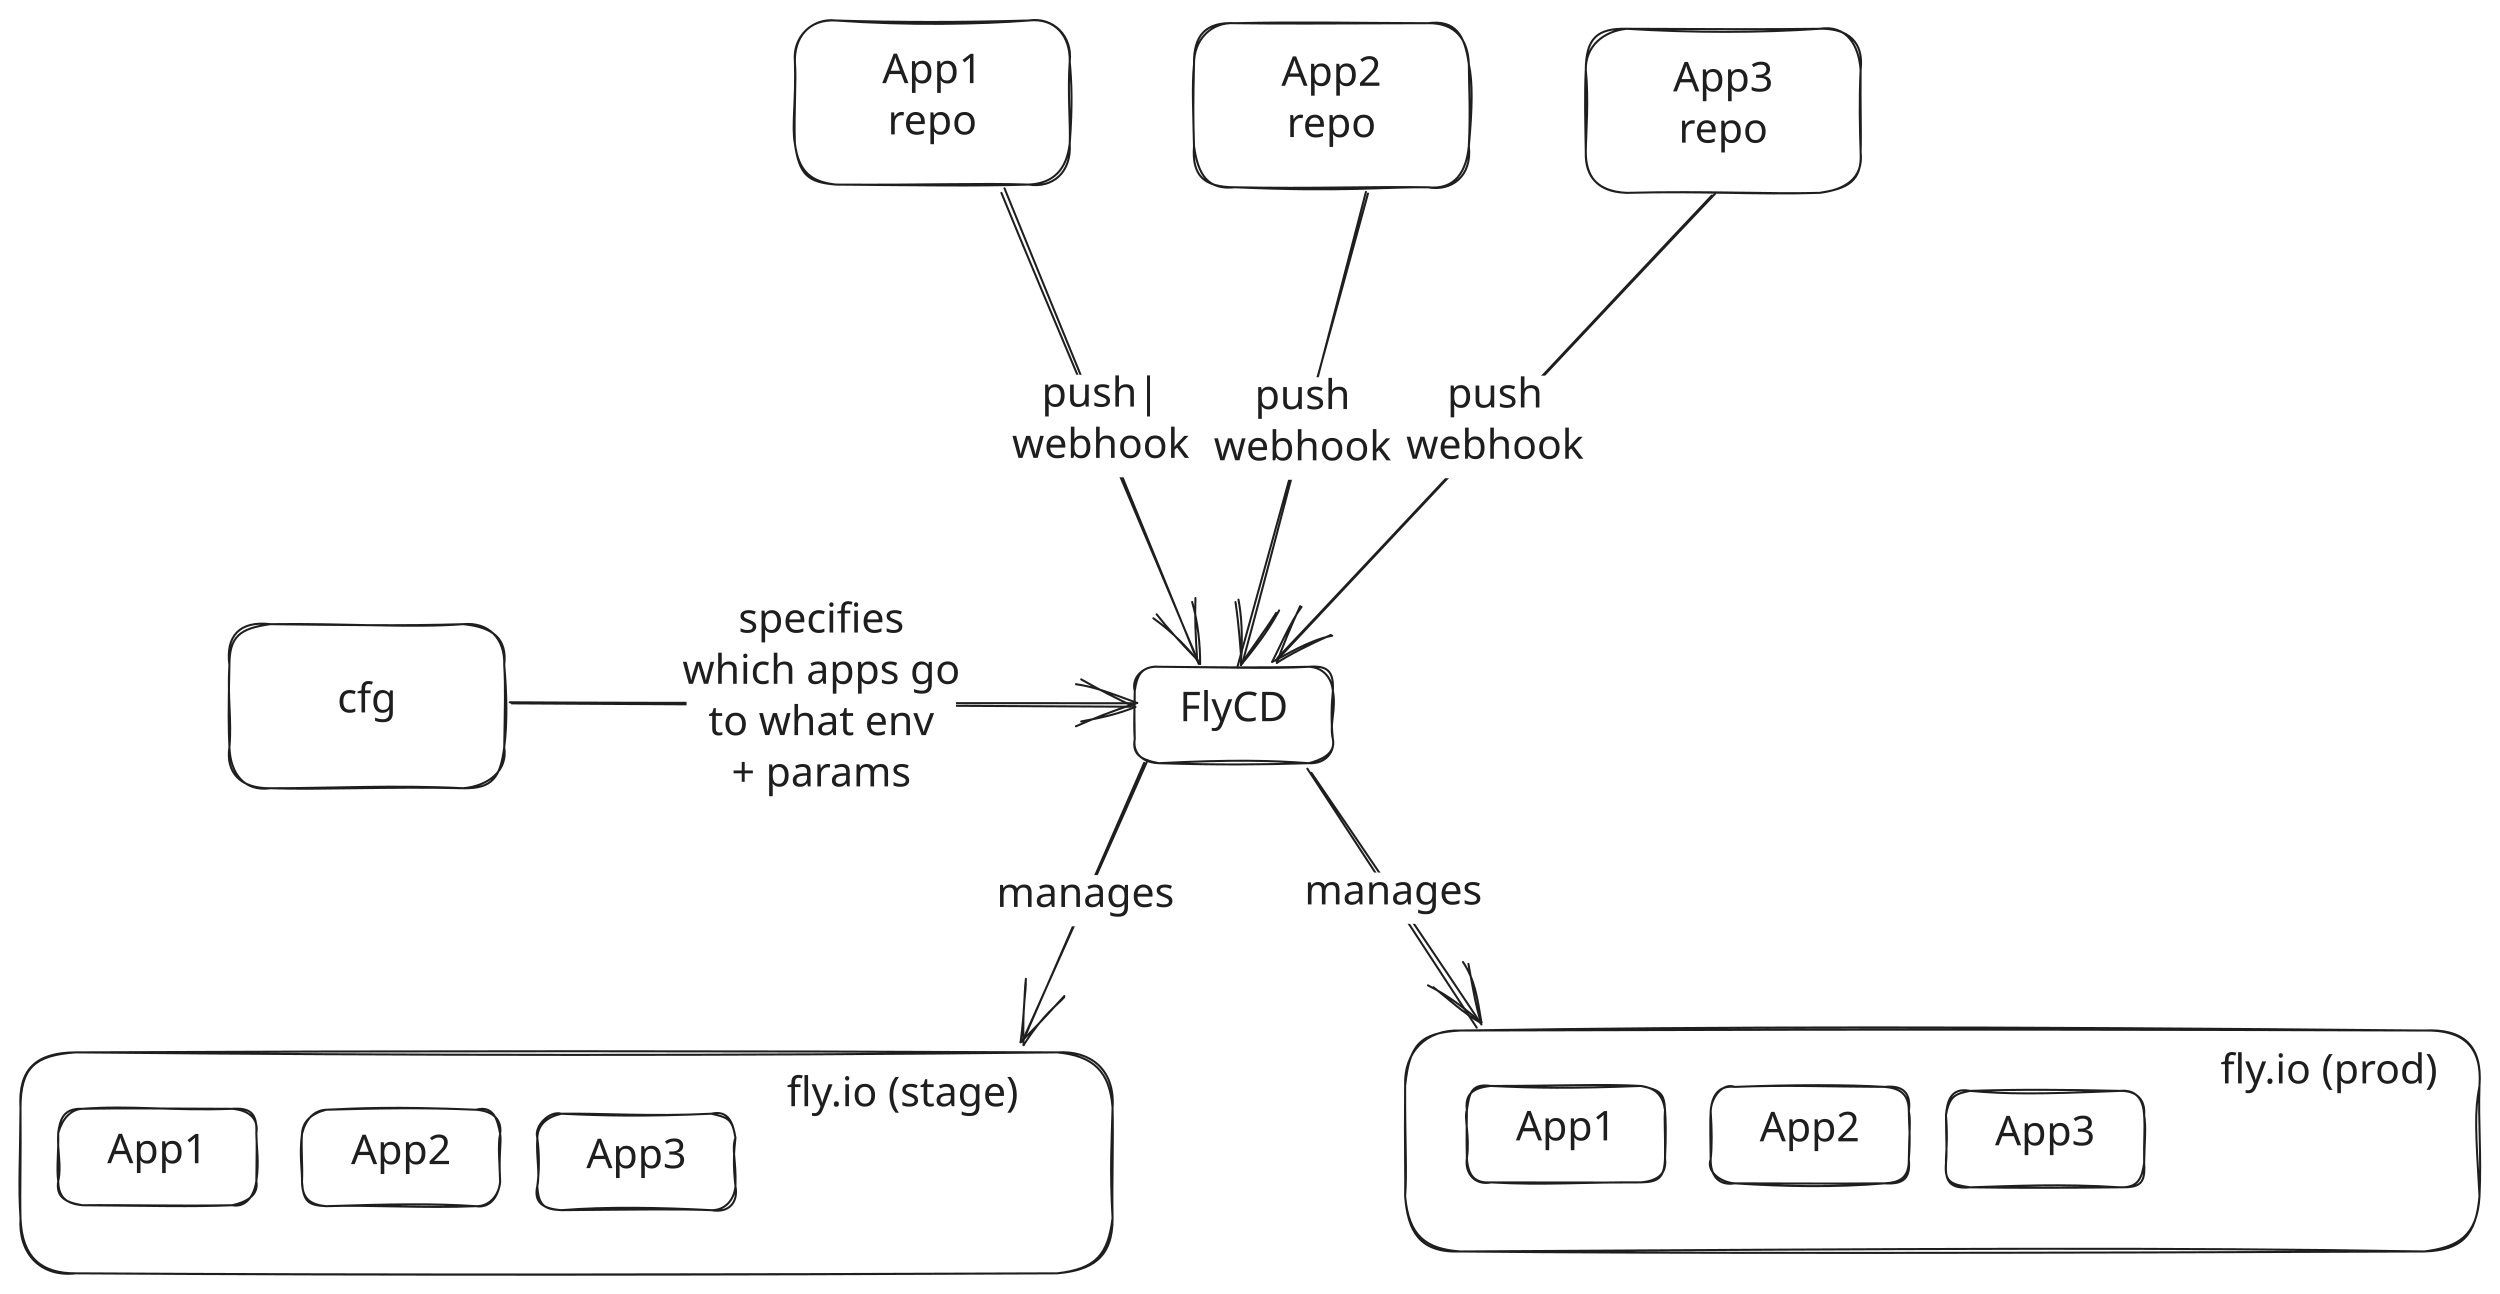
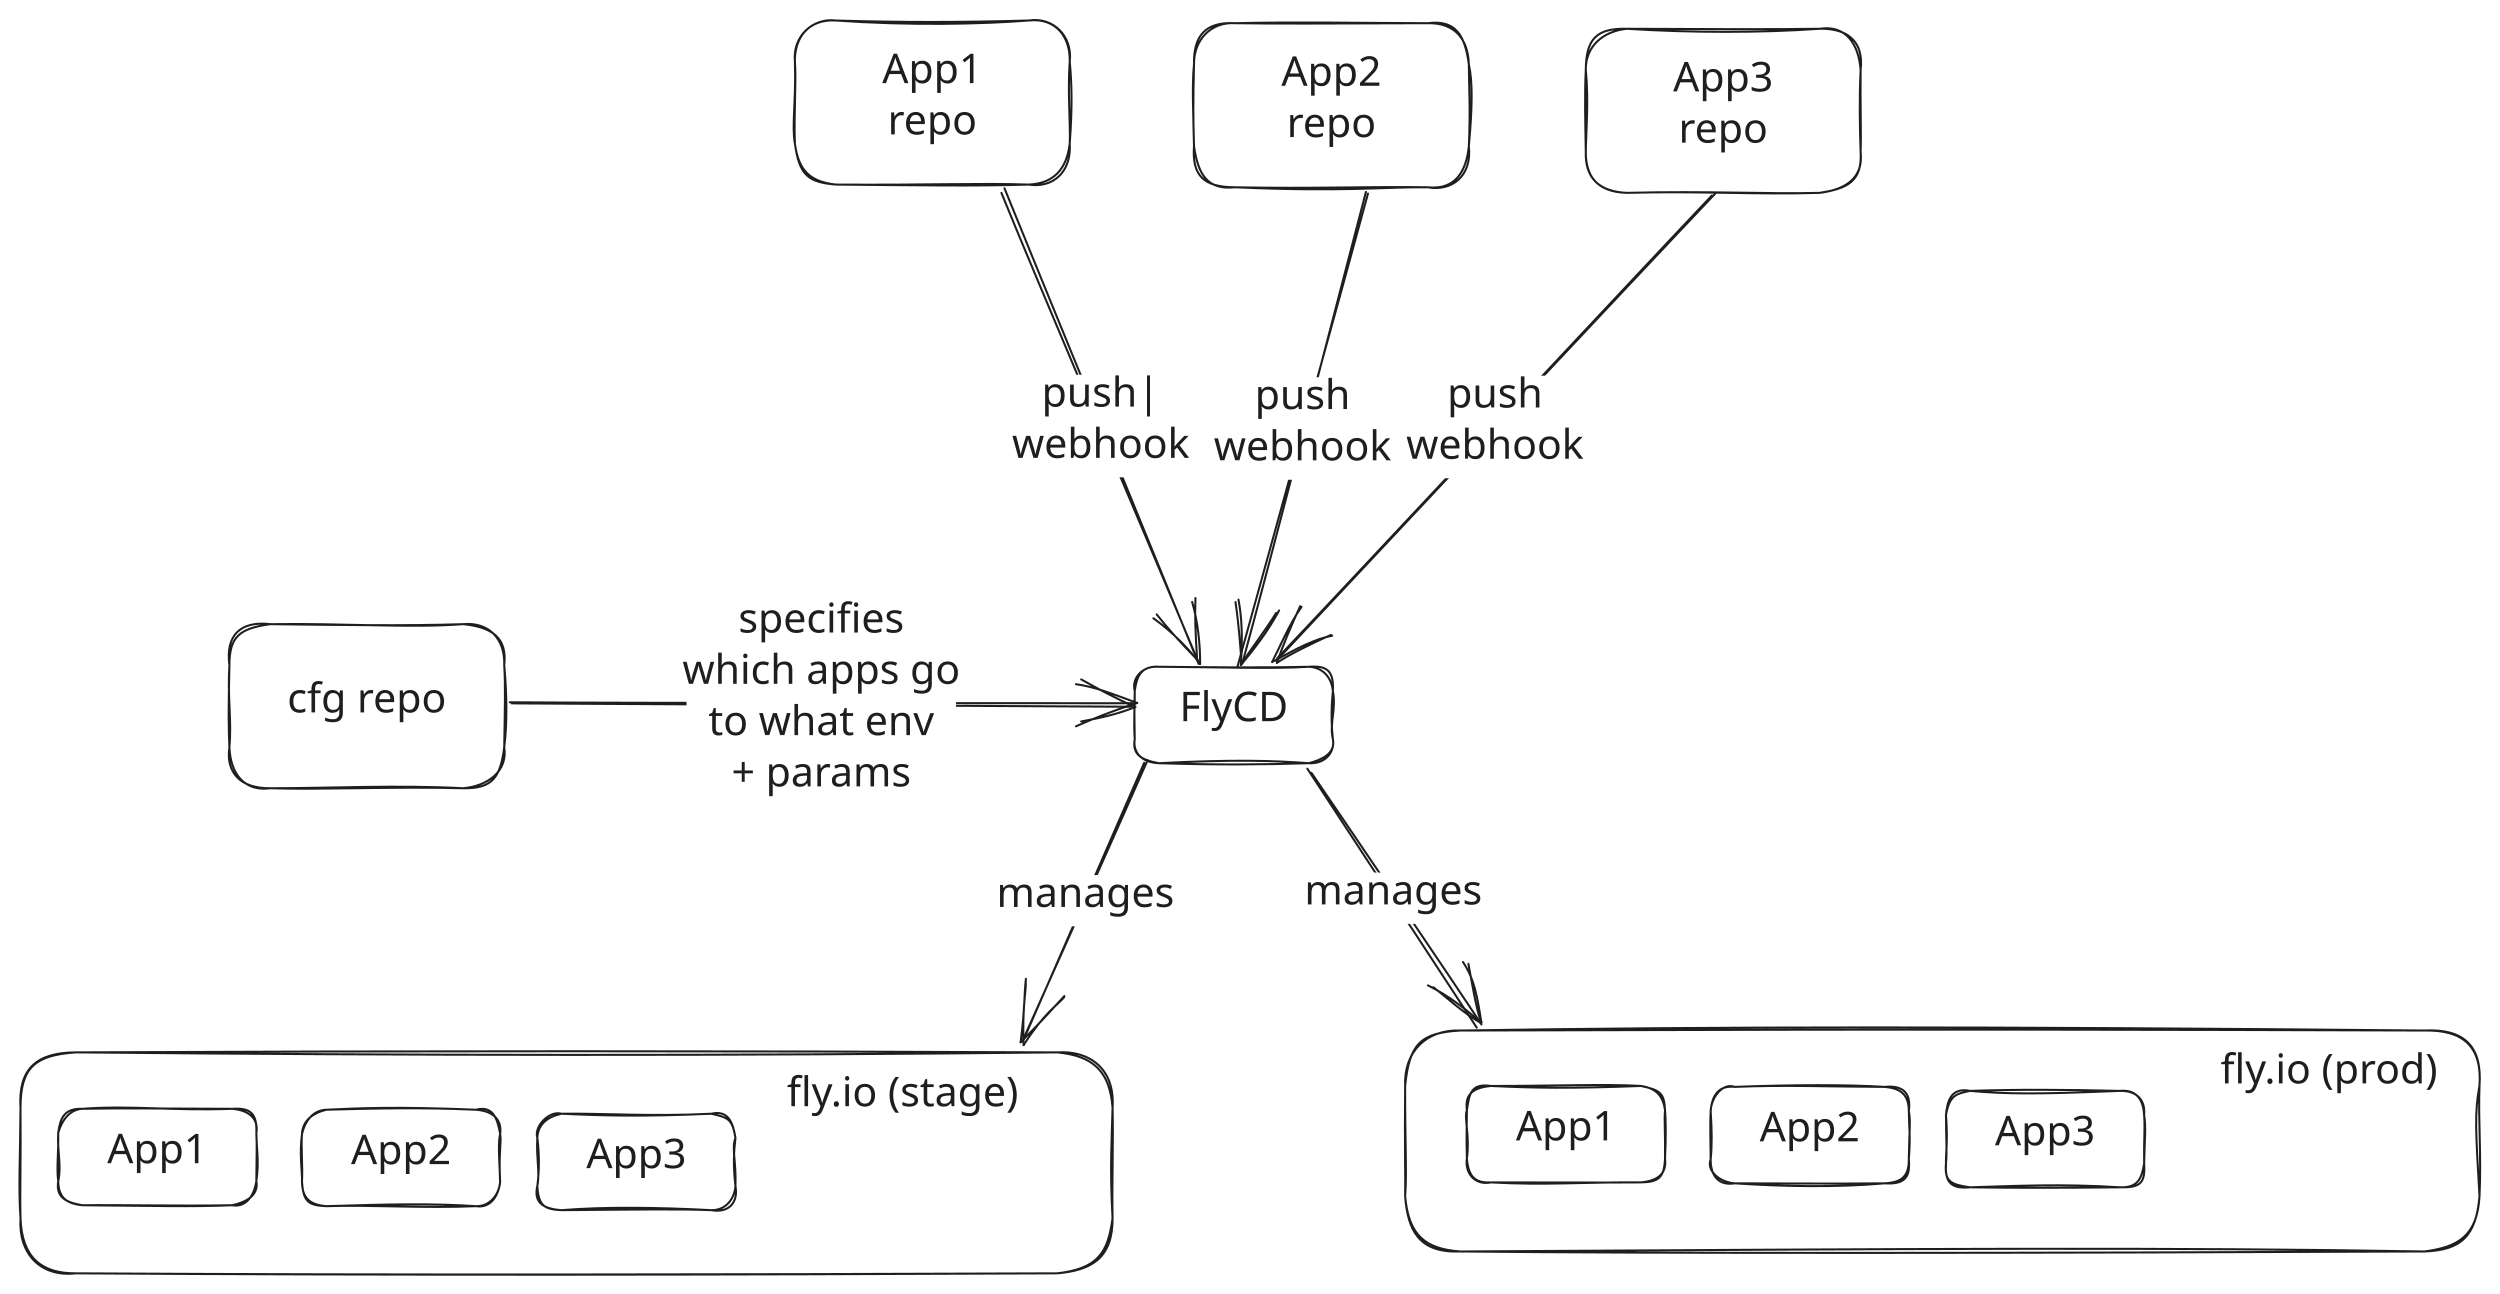
<svg xmlns="http://www.w3.org/2000/svg" version="1.1" viewBox="0 0 1218.943 630.846" width="2437.886" height="1261.692">
  <defs>
    <style class="style-fonts">
-       @font-face {
-         font-family: "Virgil";
-         src: url("https://excalidraw.com/Virgil.woff2");
-       }
-       @font-face {
-         font-family: "Cascadia";
-         src: url("https://excalidraw.com/Cascadia.woff2");
-       }
-     </style>
+             @font-face {
+             font-family: "Virgil";
+             src: url("https://excalidraw.com/Virgil.woff2");
+             }
+             @font-face {
+             font-family: "Cascadia";
+             src: url("https://excalidraw.com/Cascadia.woff2");
+             }
+         </style>
  </defs>
  <rect x="0" y="0" width="1218.943" height="630.846" fill="#ffffff" />
  <g stroke-linecap="round" transform="translate(685.1137 502.4605) rotate(0 261.9148 53.86475)">
    <path d="M26.93 0 M26.93 0 C121.09 -0.1, 215.72 -0.95, 496.9 0 M26.93 0 C153.04 -1.99, 278.17 -2.05, 496.9 0 M496.9 0 C516.15 -0.99, 525.27 7.43, 523.83 26.93 M496.9 0 C515.76 -0.43, 525.2 7.69, 523.83 26.93 M523.83 26.93 C521.36 39.96, 521.99 48.92, 523.83 80.8 M523.83 26.93 C523.16 44.57, 524.82 60.47, 523.83 80.8 M523.83 80.8 C522.17 99.99, 515.21 107.14, 496.9 107.73 M523.83 80.8 C522.74 100.32, 513.22 105.64, 496.9 107.73 M496.9 107.73 C374.45 105.6, 252.89 106.38, 26.93 107.73 M496.9 107.73 C310.47 108.53, 123.22 108.78, 26.93 107.73 M26.93 107.73 C9.96 106.51, 1.75 100.1, 0 80.8 M26.93 107.73 C6.72 108.56, 1.27 97.54, 0 80.8 M0 80.8 C0.91 69.33, -0.08 55.51, 0 26.93 M0 80.8 C0.22 70.69, -0.29 59.42, 0 26.93 M0 26.93 C-0.69 10.49, 10.24 -0.63, 26.93 0 M0 26.93 C2.13 6.86, 6.98 1.13, 26.93 0" stroke="#1e1e1e" stroke-width="1" fill="none" />
  </g>
  <g transform="translate(1082.656 512.7144) rotate(0 55.63994 12.5)">
-     <text x="0" y="0" font-family="Virgil, Segoe UI Emoji" font-size="20px" fill="#1e1e1e" text-anchor="start" style="white-space: pre;" direction="ltr" dominant-baseline="text-before-edge">fly.io (prod)</text>
+     <text x="0" y="0" font-family="Virgil, Segoe UI Emoji" font-size="20px" fill="#1e1e1e" text-anchor="start" style="white-space: pre;" direction="ltr" dominant-baseline="text-before-edge">fly.io (prod)
+         </text>
  </g>
  <g stroke-linecap="round" transform="translate(715.2198 529.4886) rotate(0 48.30273 23.51172)">
    <path d="M11.76 0 M11.76 0 C33.24 1.03, 50.82 1.3, 84.85 0 M11.76 0 C39.77 0.07, 68.08 -1.06, 84.85 0 M84.85 0 C92.65 1.15, 95.63 5.13, 96.61 11.76 M84.85 0 C94.61 2.02, 96.19 3.71, 96.61 11.76 M96.61 11.76 C96.96 16.09, 97.18 24.09, 96.61 35.27 M96.61 11.76 C96.15 17.21, 96.76 21.53, 96.61 35.27 M96.61 35.27 C97.49 42.29, 93.79 46.17, 84.85 47.02 M96.61 35.27 C96.22 44.97, 93.36 46.84, 84.85 47.02 M84.85 47.02 C59.1 46.77, 37.54 48.52, 11.76 47.02 M84.85 47.02 C63.31 47.19, 41.83 47.01, 11.76 47.02 M11.76 47.02 C4.12 48.61, -1.12 42.78, 0 35.27 M11.76 47.02 C4.89 47.39, 0.67 45.06, 0 35.27 M0 35.27 C1.58 24.47, -1.49 15.55, 0 11.76 M0 35.27 C-0.29 26.98, -0.04 17.1, 0 11.76 M0 11.76 C1.25 3.64, 1.94 -1.39, 11.76 0 M0 11.76 C-0.87 5.04, 1.73 0.93, 11.76 0" stroke="#1e1e1e" stroke-width="1" fill="none" />
  </g>
  <g transform="translate(744.3925 540.5003) rotate(0 19.12998 12.5)">
-     <text x="19.13" y="0" font-family="Virgil, Segoe UI Emoji" font-size="20px" fill="#1e1e1e" text-anchor="middle" style="white-space: pre;" direction="ltr" dominant-baseline="text-before-edge">App1</text>
+     <text x="19.13" y="0" font-family="Virgil, Segoe UI Emoji" font-size="20px" fill="#1e1e1e" text-anchor="middle" style="white-space: pre;" direction="ltr" dominant-baseline="text-before-edge">App1
+         </text>
  </g>
  <g stroke-linecap="round" transform="translate(834.0836 529.9453) rotate(0 48.30273 23.51172)">
    <path d="M11.76 0 M11.76 0 C39.61 -1.1, 67.57 -1.13, 84.85 0 M11.76 0 C35.68 -1.03, 59.07 -0.09, 84.85 0 M84.85 0 C91.5 0.6, 96.62 2.84, 96.61 11.76 M84.85 0 C93.71 -0.94, 97.87 2.93, 96.61 11.76 M96.61 11.76 C96.64 18.98, 97.53 23.79, 96.61 35.27 M96.61 11.76 C97.61 16.78, 96.8 21.32, 96.61 35.27 M96.61 35.27 C97.48 44.13, 94.57 47.67, 84.85 47.02 M96.61 35.27 C96.84 44.93, 91.4 46.65, 84.85 47.02 M84.85 47.02 C61.54 49.08, 35.02 48.59, 11.76 47.02 M84.85 47.02 C56.42 47.3, 29.22 46.98, 11.76 47.02 M11.76 47.02 C3.33 48.39, -0.09 42.67, 0 35.27 M11.76 47.02 C5.36 46.7, -2.28 41.51, 0 35.27 M0 35.27 C0.7 28.66, 0.61 21.07, 0 11.76 M0 35.27 C-0.04 27.38, -0.39 17.79, 0 11.76 M0 11.76 C0.82 2.34, 5.29 -0.69, 11.76 0 M0 11.76 C0.27 5.1, 5.88 -2.2, 11.76 0" stroke="#1e1e1e" stroke-width="1" fill="none" />
  </g>
  <g transform="translate(858.8463 540.9571) rotate(0 23.53998 12.5)">
-     <text x="23.54" y="0" font-family="Virgil, Segoe UI Emoji" font-size="20px" fill="#1e1e1e" text-anchor="middle" style="white-space: pre;" direction="ltr" dominant-baseline="text-before-edge">App2</text>
+     <text x="23.54" y="0" font-family="Virgil, Segoe UI Emoji" font-size="20px" fill="#1e1e1e" text-anchor="middle" style="white-space: pre;" direction="ltr" dominant-baseline="text-before-edge">App2
+         </text>
  </g>
  <g stroke-linecap="round" transform="translate(948.8181 531.8891) rotate(0 48.30273 23.51172)">
    <path d="M11.76 0 M11.76 0 C29.66 1.6, 44.75 1.68, 84.85 0 M11.76 0 C34.65 -0.76, 57.97 -0.63, 84.85 0 M84.85 0 C93.79 -0.86, 96.27 5.54, 96.61 11.76 M84.85 0 C93.36 -0.18, 97.26 4.77, 96.61 11.76 M96.61 11.76 C97.12 19.27, 96.42 23.21, 96.61 35.27 M96.61 11.76 C97.65 18.03, 96.81 24.45, 96.61 35.27 M96.61 35.27 C95.49 42.78, 93.53 47.34, 84.85 47.02 M96.61 35.27 C97.27 45.06, 94.81 47.24, 84.85 47.02 M84.85 47.02 C56.52 45.18, 32.76 46.39, 11.76 47.02 M84.85 47.02 C59.27 47.3, 34.41 47.38, 11.76 47.02 M11.76 47.02 C1.94 45.63, -0.75 44.08, 0 35.27 M11.76 47.02 C1.73 47.96, -0.51 43.94, 0 35.27 M0 35.27 C-0.19 30.68, 1.03 25.12, 0 11.76 M0 35.27 C0.59 29.13, 0.02 24.2, 0 11.76 M0 11.76 C1.71 2.01, 5.05 1.4, 11.76 0 M0 11.76 C0.59 5.74, 1.93 -1.97, 11.76 0" stroke="#1e1e1e" stroke-width="1" fill="none" />
  </g>
  <g transform="translate(973.8909 542.9009) rotate(0 23.22998 12.5)">
-     <text x="23.23" y="0" font-family="Virgil, Segoe UI Emoji" font-size="20px" fill="#1e1e1e" text-anchor="middle" style="white-space: pre;" direction="ltr" dominant-baseline="text-before-edge">App3</text>
+     <text x="23.23" y="0" font-family="Virgil, Segoe UI Emoji" font-size="20px" fill="#1e1e1e" text-anchor="middle" style="white-space: pre;" direction="ltr" dominant-baseline="text-before-edge">App3
+         </text>
  </g>
  <g stroke-linecap="round" transform="translate(111.8528 304.3267) rotate(0 67 40)">
    <path d="M20 0 M20 0 C55.47 -0.54, 88.17 2, 114 0 M20 0 C53.02 0.42, 85.72 0.91, 114 0 M114 0 C128.31 1.46, 135.55 6.79, 134 20 M114 0 C126.25 -1.14, 134.46 6.92, 134 20 M134 20 C135.19 32.96, 135.59 47.91, 134 60 M134 20 C134.63 30.51, 134.3 40.3, 134 60 M134 60 C132.14 74.41, 128.54 80.3, 114 80 M134 60 C135.87 71.56, 126.05 78.94, 114 80 M114 80 C78.61 79.12, 43.69 80.84, 20 80 M114 80 C80.93 78.29, 48.95 80.03, 20 80 M20 80 C5.02 80.18, -1.81 72.09, 0 60 M20 80 C7.33 81.77, 0.49 72.96, 0 60 M0 60 C1.21 47.47, -1 34.99, 0 20 M0 60 C-0.41 51.37, -0.53 42.86, 0 20 M0 20 C-1.92 5.76, 4.99 -1.74, 20 0 M0 20 C0.04 6.12, 4.79 2.1, 20 0" stroke="#1e1e1e" stroke-width="1" fill="none" />
  </g>
  <g transform="translate(163.9628 331.8267) rotate(0 14.88998 12.5)">
-     <text x="14.89" y="0" font-family="Virgil, Segoe UI Emoji" font-size="20px" fill="#1e1e1e" text-anchor="middle" style="white-space: pre;" direction="ltr" dominant-baseline="text-before-edge">cfg</text>
+     <text x="14.89" y="0" font-family="Virgil, Segoe UI Emoji" font-size="20px" fill="#1e1e1e" text-anchor="middle" style="white-space: pre;" direction="ltr" dominant-baseline="text-before-edge">cfg repo
+         </text>
  </g>
  <g stroke-linecap="round" transform="translate(10 513.1166) rotate(0 266.2279 53.86475)">
    <path d="M26.93 0 M26.93 0 C189.11 1.54, 350.61 1.73, 505.52 0 M26.93 0 C189.43 -0.75, 351.98 -0.74, 505.52 0 M505.52 0 C521.86 -1.03, 533.73 8.56, 532.46 26.93 M505.52 0 C523.18 1.71, 531.08 9.32, 532.46 26.93 M532.46 26.93 C532.13 41.58, 531.04 56.75, 532.46 80.8 M532.46 26.93 C532.89 44.05, 532.11 63.2, 532.46 80.8 M532.46 80.8 C532.61 100.43, 522.1 106.27, 505.52 107.73 M532.46 80.8 C530.19 98.37, 524.72 105.47, 505.52 107.73 M505.52 107.73 C344.79 108.36, 183.93 108.63, 26.93 107.73 M505.52 107.73 C343.98 108.48, 182.42 108.75, 26.93 107.73 M26.93 107.73 C10.26 107.82, 0.67 100.1, 0 80.8 M26.93 107.73 C9.96 109.68, -1.13 98.37, 0 80.8 M0 80.8 C-1.05 66.25, -0.19 53.42, 0 26.93 M0 80.8 C-0.34 66.49, 0.25 53.42, 0 26.93 M0 26.93 C-1.15 8.39, 7.41 0.07, 26.93 0 M0 26.93 C0.07 7.35, 6.95 1.41, 26.93 0" stroke="#1e1e1e" stroke-width="1" fill="none" />
  </g>
  <g transform="translate(383.6717 523.8534) rotate(0 63.40993 12.5)">
-     <text x="0" y="0" font-family="Virgil, Segoe UI Emoji" font-size="20px" fill="#1e1e1e" text-anchor="start" style="white-space: pre;" direction="ltr" dominant-baseline="text-before-edge">fly.io (stage)</text>
+     <text x="0" y="0" font-family="Virgil, Segoe UI Emoji" font-size="20px" fill="#1e1e1e" text-anchor="start" style="white-space: pre;" direction="ltr" dominant-baseline="text-before-edge">fly.io (stage)
+         </text>
  </g>
  <g stroke-linecap="round" transform="translate(553.2709 325.0999) rotate(0 48.30273 23.51172)">
    <path d="M11.76 0 M11.76 0 C35.8 0.22, 59.34 0.56, 84.85 0 M11.76 0 C40.38 0.17, 67.59 1.12, 84.85 0 M84.85 0 C91.49 0.3, 95.89 4.88, 96.61 11.76 M84.85 0 C93.9 -0.67, 97.09 1.99, 96.61 11.76 M96.61 11.76 C98.37 20.79, 94.79 27.88, 96.61 35.27 M96.61 11.76 C95.93 18.41, 95.64 26.36, 96.61 35.27 M96.61 35.27 C97.69 41.14, 93.39 47.51, 84.85 47.02 M96.61 35.27 C98.14 42.5, 90.67 45.5, 84.85 47.02 M84.85 47.02 C68.05 45.76, 48.24 45.13, 11.76 47.02 M84.85 47.02 C62.66 47.73, 40.22 47.91, 11.76 47.02 M11.76 47.02 C2.94 46.69, -0.99 41.33, 0 35.27 M11.76 47.02 C2.34 45.27, -1.22 42.34, 0 35.27 M0 35.27 C-0.08 28.09, -0.29 22.69, 0 11.76 M0 35.27 C-0.65 26.25, 0.17 16.46, 0 11.76 M0 11.76 C-1.77 5.14, 4.45 -0.76, 11.76 0 M0 11.76 C1.06 4.61, 2.87 -0.39, 11.76 0" stroke="#1e1e1e" stroke-width="1" fill="none" />
  </g>
  <g transform="translate(574.2736 336.1116) rotate(0 27.29998 12.5)">
-     <text x="27.3" y="0" font-family="Virgil, Segoe UI Emoji" font-size="20px" fill="#1e1e1e" text-anchor="middle" style="white-space: pre;" direction="ltr" dominant-baseline="text-before-edge">FlyCD</text>
+     <text x="27.3" y="0" font-family="Virgil, Segoe UI Emoji" font-size="20px" fill="#1e1e1e" text-anchor="middle" style="white-space: pre;" direction="ltr" dominant-baseline="text-before-edge">FlyCD
+         </text>
  </g>
  <g stroke-linecap="round" transform="translate(28.38194 540.6275) rotate(0 48.30273 23.51172)">
    <path d="M11.76 0 M11.76 0 C35.84 -1.8, 55.57 1.1, 84.85 0 M11.76 0 C31.57 -0.39, 52.22 -0.06, 84.85 0 M84.85 0 C93.75 -0.58, 97.02 2.24, 96.61 11.76 M84.85 0 C94.25 0.81, 97.64 5.85, 96.61 11.76 M96.61 11.76 C96.66 19.42, 98.06 25.39, 96.61 35.27 M96.61 11.76 C96.91 16.11, 96.73 22.68, 96.61 35.27 M96.61 35.27 C97.94 42.58, 90.94 45.7, 84.85 47.02 M96.61 35.27 C95.29 43.96, 90.43 48.11, 84.85 47.02 M84.85 47.02 C65.09 47.88, 45.09 47.27, 11.76 47.02 M84.85 47.02 C57.51 47.48, 30.66 46.76, 11.76 47.02 M11.76 47.02 C2.54 45.5, -1.06 42.44, 0 35.27 M11.76 47.02 C3.46 46.15, 0.2 42.91, 0 35.27 M0 35.27 C1.74 27.75, -0.54 20.97, 0 11.76 M0 35.27 C-0.89 28.75, 0.26 20.62, 0 11.76 M0 11.76 C0.92 4.52, 3 -0.34, 11.76 0 M0 11.76 C2 4.86, 6.11 0.3, 11.76 0" stroke="#1e1e1e" stroke-width="1" fill="none" />
  </g>
  <g transform="translate(57.5547 551.6392) rotate(0 19.12998 12.5)">
-     <text x="19.13" y="0" font-family="Virgil, Segoe UI Emoji" font-size="20px" fill="#1e1e1e" text-anchor="middle" style="white-space: pre;" direction="ltr" dominant-baseline="text-before-edge">App1</text>
+     <text x="19.13" y="0" font-family="Virgil, Segoe UI Emoji" font-size="20px" fill="#1e1e1e" text-anchor="middle" style="white-space: pre;" direction="ltr" dominant-baseline="text-before-edge">App1
+         </text>
  </g>
  <g stroke-linecap="round" transform="translate(147.2457 541.0843) rotate(0 48.30273 23.51172)">
    <path d="M11.76 0 M11.76 0 C27.34 -0.73, 45.25 -1.66, 84.85 0 M11.76 0 C35.31 -0.64, 58.01 -1.19, 84.85 0 M84.85 0 C94.05 0.71, 97.5 5.6, 96.61 11.76 M84.85 0 C93.13 -2.19, 95.25 4.24, 96.61 11.76 M96.61 11.76 C95.35 17.02, 96.47 27.31, 96.61 35.27 M96.61 11.76 C97.36 16.23, 95.81 20.58, 96.61 35.27 M96.61 35.27 C95.46 43.85, 90.73 47.97, 84.85 47.02 M96.61 35.27 C95.97 41.82, 91.33 47.21, 84.85 47.02 M84.85 47.02 C59.58 48.12, 33.31 46.29, 11.76 47.02 M84.85 47.02 C63.44 45.61, 42.87 46.04, 11.76 47.02 M11.76 47.02 C3.52 46.26, 0.18 42.94, 0 35.27 M11.76 47.02 C3.24 46.59, 0.69 45.06, 0 35.27 M0 35.27 C0.14 29.63, -1.35 22.09, 0 11.76 M0 35.27 C0.4 27.08, -0.52 18.12, 0 11.76 M0 11.76 C1.74 4.74, 5.82 0.26, 11.76 0 M0 11.76 C0.32 5.77, 4.5 1.88, 11.76 0" stroke="#1e1e1e" stroke-width="1" fill="none" />
  </g>
  <g transform="translate(172.0085 552.096) rotate(0 23.53998 12.5)">
-     <text x="23.54" y="0" font-family="Virgil, Segoe UI Emoji" font-size="20px" fill="#1e1e1e" text-anchor="middle" style="white-space: pre;" direction="ltr" dominant-baseline="text-before-edge">App2</text>
+     <text x="23.54" y="0" font-family="Virgil, Segoe UI Emoji" font-size="20px" fill="#1e1e1e" text-anchor="middle" style="white-space: pre;" direction="ltr" dominant-baseline="text-before-edge">App2
+         </text>
  </g>
  <g stroke-linecap="round" transform="translate(261.9803 543.0281) rotate(0 48.30273 23.51172)">
    <path d="M11.76 0 M11.76 0 C33.03 -0.28, 54.67 1.49, 84.85 0 M11.76 0 C32.23 0.97, 51.8 1.45, 84.85 0 M84.85 0 C93.07 -1.9, 95.42 4.2, 96.61 11.76 M84.85 0 C92.86 1.92, 95.02 2.24, 96.61 11.76 M96.61 11.76 C94.6 17.2, 97.06 22.56, 96.61 35.27 M96.61 11.76 C95.83 18.56, 95.42 25.1, 96.61 35.27 M96.61 35.27 C96.06 41.99, 91.51 47.19, 84.85 47.02 M96.61 35.27 C98.08 43.21, 93.46 48.57, 84.85 47.02 M84.85 47.02 C59.47 45.67, 32.98 45.29, 11.76 47.02 M84.85 47.02 C68.31 46.4, 52.25 46.69, 11.76 47.02 M11.76 47.02 C3.33 46.64, 0.6 44.8, 0 35.27 M11.76 47.02 C2.6 46.35, -1.8 43.18, 0 35.27 M0 35.27 C1.39 28.67, -0.59 21.93, 0 11.76 M0 35.27 C0.98 27.91, 1.06 19.87, 0 11.76 M0 11.76 C0.28 5.53, 4.43 1.63, 11.76 0 M0 11.76 C-1.73 6.11, 5.93 -1.71, 11.76 0" stroke="#1e1e1e" stroke-width="1" fill="none" />
  </g>
  <g transform="translate(287.053 554.0398) rotate(0 23.22998 12.5)">
-     <text x="23.23" y="0" font-family="Virgil, Segoe UI Emoji" font-size="20px" fill="#1e1e1e" text-anchor="middle" style="white-space: pre;" direction="ltr" dominant-baseline="text-before-edge">App3</text>
+     <text x="23.23" y="0" font-family="Virgil, Segoe UI Emoji" font-size="20px" fill="#1e1e1e" text-anchor="middle" style="white-space: pre;" direction="ltr" dominant-baseline="text-before-edge">App3
+         </text>
  </g>
  <g stroke-linecap="round" transform="translate(387.5753 10) rotate(0 67 40)">
    <path d="M20 0 M20 0 C54.84 2.51, 90.86 1.82, 114 0 M20 0 C51.08 0.95, 80.88 0.94, 114 0 M114 0 C127.03 -1.46, 134.31 7.85, 134 20 M114 0 C125.96 -1.92, 135.48 7.64, 134 20 M134 20 C134.94 30.23, 135.38 41.38, 134 60 M134 20 C132.9 34.75, 134.45 51.75, 134 60 M134 60 C132.52 72.47, 126.25 79.44, 114 80 M134 60 C134.96 74.26, 125.46 81.83, 114 80 M114 80 C87.07 80.79, 61.94 80.35, 20 80 M114 80 C89.86 79.18, 66.97 80.29, 20 80 M20 80 C8.45 78.71, 1.83 74.17, 0 60 M20 80 C6.4 78.86, 2.16 75.48, 0 60 M0 60 C-1.62 51.42, 0.63 39.2, 0 20 M0 60 C-0.58 45.45, 0.76 29.07, 0 20 M0 20 C-0.23 8.53, 6.48 -0.8, 20 0 M0 20 C-1.22 7.72, 8.71 -1.42, 20 0" stroke="#1e1e1e" stroke-width="1" fill="none" />
  </g>
  <g transform="translate(434.3354 25) rotate(0 20.23997 25)">
-     <text x="20.24" y="0" font-family="Virgil, Segoe UI Emoji" font-size="20px" fill="#1e1e1e" text-anchor="middle" style="white-space: pre;" direction="ltr" dominant-baseline="text-before-edge">App1</text>
-     <text x="20.24" y="25" font-family="Virgil, Segoe UI Emoji" font-size="20px" fill="#1e1e1e" text-anchor="middle" style="white-space: pre;" direction="ltr" dominant-baseline="text-before-edge">repo</text>
+     <text x="20.24" y="0" font-family="Virgil, Segoe UI Emoji" font-size="20px" fill="#1e1e1e" text-anchor="middle" style="white-space: pre;" direction="ltr" dominant-baseline="text-before-edge">App1
+         </text>
+     <text x="20.24" y="25" font-family="Virgil, Segoe UI Emoji" font-size="20px" fill="#1e1e1e" text-anchor="middle" style="white-space: pre;" direction="ltr" dominant-baseline="text-before-edge">repo
+         </text>
  </g>
  <g stroke-linecap="round" transform="translate(582.1717 11.31293) rotate(0 67 40)">
    <path d="M20 0 M20 0 C41.41 0.3, 62.34 0.16, 114 0 M20 0 C50.72 -0.73, 79.94 -0.08, 114 0 M114 0 C127.44 -0.31, 133.66 8.09, 134 20 M114 0 C127.66 -1.8, 132.1 5.94, 134 20 M134 20 C135.91 28.61, 135.74 40.78, 134 60 M134 20 C134.01 30.12, 134.87 41.98, 134 60 M134 60 C132.78 72.08, 127.51 81.45, 114 80 M134 60 C135.69 74.57, 125.55 82.17, 114 80 M114 80 C92.45 79.8, 72.66 82.34, 20 80 M114 80 C85.78 79.53, 58.32 80.77, 20 80 M20 80 C4.82 79.99, -1.09 74.35, 0 60 M20 80 C6.78 81.43, 2.03 74.15, 0 60 M0 60 C-0.43 46.54, -0.44 38.36, 0 20 M0 60 C-0.3 45.06, -1.07 30.37, 0 20 M0 20 C-0.3 6.03, 5.65 -0.79, 20 0 M0 20 C-0.12 8.03, 8.43 -0.75, 20 0" stroke="#1e1e1e" stroke-width="1" fill="none" />
  </g>
  <g transform="translate(625.6317 26.31293) rotate(0 23.53998 25)">
-     <text x="23.54" y="0" font-family="Virgil, Segoe UI Emoji" font-size="20px" fill="#1e1e1e" text-anchor="middle" style="white-space: pre;" direction="ltr" dominant-baseline="text-before-edge">App2</text>
-     <text x="23.54" y="25" font-family="Virgil, Segoe UI Emoji" font-size="20px" fill="#1e1e1e" text-anchor="middle" style="white-space: pre;" direction="ltr" dominant-baseline="text-before-edge">repo</text>
+     <text x="23.54" y="0" font-family="Virgil, Segoe UI Emoji" font-size="20px" fill="#1e1e1e" text-anchor="middle" style="white-space: pre;" direction="ltr" dominant-baseline="text-before-edge">App2
+         </text>
+     <text x="23.54" y="25" font-family="Virgil, Segoe UI Emoji" font-size="20px" fill="#1e1e1e" text-anchor="middle" style="white-space: pre;" direction="ltr" dominant-baseline="text-before-edge">repo
+         </text>
  </g>
  <g stroke-linecap="round" transform="translate(773.1927 14.03103) rotate(0 67 40)">
    <path d="M20 0 M20 0 C51.55 2.01, 85.5 2, 114 0 M20 0 C56.95 0.21, 93.5 0.31, 114 0 M114 0 C128.12 -0.35, 135.65 6.72, 134 20 M114 0 C127.4 -2.1, 133.08 8.28, 134 20 M134 20 C133.82 37.08, 134.34 51.95, 134 60 M134 20 C133.3 34.53, 133.61 49.01, 134 60 M134 60 C135.6 73.44, 125.54 78.63, 114 80 M134 60 C134.89 74.7, 127.22 77.97, 114 80 M114 80 C83.2 80.97, 56.95 79.03, 20 80 M114 80 C88.07 80.68, 60.61 78.99, 20 80 M20 80 C6.53 79.38, -0.41 72.86, 0 60 M20 80 C4.63 79.57, 0 71.05, 0 60 M0 60 C0.11 50.27, 1.52 35.1, 0 20 M0 60 C-0.24 45.74, -0.61 31.91, 0 20 M0 20 C0.11 4.77, 5.42 -0.35, 20 0 M0 20 C-0.13 8.55, 8.42 1.19, 20 0" stroke="#1e1e1e" stroke-width="1" fill="none" />
  </g>
  <g transform="translate(816.9628 29.03103) rotate(0 23.22998 25)">
-     <text x="23.23" y="0" font-family="Virgil, Segoe UI Emoji" font-size="20px" fill="#1e1e1e" text-anchor="middle" style="white-space: pre;" direction="ltr" dominant-baseline="text-before-edge">App3</text>
-     <text x="23.23" y="25" font-family="Virgil, Segoe UI Emoji" font-size="20px" fill="#1e1e1e" text-anchor="middle" style="white-space: pre;" direction="ltr" dominant-baseline="text-before-edge">repo</text>
+     <text x="23.23" y="0" font-family="Virgil, Segoe UI Emoji" font-size="20px" fill="#1e1e1e" text-anchor="middle" style="white-space: pre;" direction="ltr" dominant-baseline="text-before-edge">App3
+         </text>
+     <text x="23.23" y="25" font-family="Virgil, Segoe UI Emoji" font-size="20px" fill="#1e1e1e" text-anchor="middle" style="white-space: pre;" direction="ltr" dominant-baseline="text-before-edge">repo
+         </text>
  </g>
  <g mask="url(#mask-iM8Gy1-G5hjRfUa7bt0Jh)" stroke-linecap="round">
    <g transform="translate(248.6029 341.992) rotate(0 152.541 1.511359)">
      <path d="M0.92 0.96 C51.36 1.21, 252.35 2.34, 302.85 2.6 M-0.06 0.42 C50.75 0.84, 254.57 0.87, 305.14 0.89" stroke="#1e1e1e" stroke-width="1" fill="none" />
    </g>
    <g transform="translate(248.6029 341.992) rotate(0 152.541 1.511359)">
      <path d="M278.55 9.78 C287.06 8.18, 295.85 6.45, 304.96 2.72 M276 12.13 C285.54 8.01, 292.17 5.21, 305.87 0.75" stroke="#1e1e1e" stroke-width="1" fill="none" />
    </g>
    <g transform="translate(248.6029 341.992) rotate(0 152.541 1.511359)">
      <path d="M278.56 -10.74 C287.25 -5.86, 296.04 -1.12, 304.96 2.72 M276.01 -8.39 C285.35 -7.02, 291.98 -4.34, 305.87 0.75" stroke="#1e1e1e" stroke-width="1" fill="none" />
    </g>
  </g>
  <mask id="mask-iM8Gy1-G5hjRfUa7bt0Jh">
    <rect x="0" y="0" fill="#fff" width="652.271" height="443.806" />
    <rect x="334.747" y="292.899" fill="#000" width="131.38" height="100" opacity="1" />
  </mask>
  <g transform="translate(334.7469 292.8988) rotate(0 66.39694 50.60452)">
-     <text x="65.69" y="0" font-family="Virgil, Segoe UI Emoji" font-size="20px" fill="#1e1e1e" text-anchor="middle" style="white-space: pre;" direction="ltr" dominant-baseline="text-before-edge">specifies</text>
-     <text x="65.69" y="25" font-family="Virgil, Segoe UI Emoji" font-size="20px" fill="#1e1e1e" text-anchor="middle" style="white-space: pre;" direction="ltr" dominant-baseline="text-before-edge">which apps go</text>
-     <text x="65.69" y="50" font-family="Virgil, Segoe UI Emoji" font-size="20px" fill="#1e1e1e" text-anchor="middle" style="white-space: pre;" direction="ltr" dominant-baseline="text-before-edge">to what env</text>
-     <text x="65.69" y="75" font-family="Virgil, Segoe UI Emoji" font-size="20px" fill="#1e1e1e" text-anchor="middle" style="white-space: pre;" direction="ltr" dominant-baseline="text-before-edge">+ params</text>
+     <text x="65.69" y="0" font-family="Virgil, Segoe UI Emoji" font-size="20px" fill="#1e1e1e" text-anchor="middle" style="white-space: pre;" direction="ltr" dominant-baseline="text-before-edge">
+             specifies
+         </text>
+     <text x="65.69" y="25" font-family="Virgil, Segoe UI Emoji" font-size="20px" fill="#1e1e1e" text-anchor="middle" style="white-space: pre;" direction="ltr" dominant-baseline="text-before-edge">which
+             apps go
+         </text>
+     <text x="65.69" y="50" font-family="Virgil, Segoe UI Emoji" font-size="20px" fill="#1e1e1e" text-anchor="middle" style="white-space: pre;" direction="ltr" dominant-baseline="text-before-edge">to
+             what env
+         </text>
+     <text x="65.69" y="75" font-family="Virgil, Segoe UI Emoji" font-size="20px" fill="#1e1e1e" text-anchor="middle" style="white-space: pre;" direction="ltr" dominant-baseline="text-before-edge">+
+             params
+         </text>
  </g>
  <g mask="url(#mask-ScsdTBDCrEVS3OHPUnWv0)" stroke-linecap="round">
    <g transform="translate(489.8372 92.55642) rotate(0 46.52174 115.1908)">
      <path d="M-0.07 -0.74 C15.58 37.95, 78.93 192.41, 94.61 231.12 M-1.57 1.49 C13.95 39.93, 78.31 191.36, 94.14 229.4" stroke="#1e1e1e" stroke-width="1" fill="none" />
    </g>
    <g transform="translate(489.8372 92.55642) rotate(0 46.52174 115.1908)">
      <path d="M72.52 208.9 C82.14 215.78, 90.06 224.08, 95.31 231.16 M74.13 206.99 C79.27 213.52, 85.11 220.09, 93.85 229.06" stroke="#1e1e1e" stroke-width="1" fill="none" />
    </g>
    <g transform="translate(489.8372 92.55642) rotate(0 46.52174 115.1908)">
      <path d="M91.43 200.94 C94.23 210.66, 95.38 221.8, 95.31 231.16 M93.04 199.03 C92.7 207.91, 93.05 216.8, 93.85 229.06" stroke="#1e1e1e" stroke-width="1" fill="none" />
    </g>
  </g>
  <mask id="mask-ScsdTBDCrEVS3OHPUnWv0">
    <rect x="0" y="0" fill="#fff" width="683.543" height="422.9" />
    <rect x="499.16" y="182.728" fill="#000" width="75.06" height="50" opacity="1" />
  </mask>
  <g transform="translate(499.1603 182.7284) rotate(0 37.19861 25.01881)">
-     <text x="37.53" y="0" font-family="Virgil, Segoe UI Emoji" font-size="20px" fill="#1e1e1e" text-anchor="middle" style="white-space: pre;" direction="ltr" dominant-baseline="text-before-edge">push|</text>
-     <text x="37.53" y="25" font-family="Virgil, Segoe UI Emoji" font-size="20px" fill="#1e1e1e" text-anchor="middle" style="white-space: pre;" direction="ltr" dominant-baseline="text-before-edge">webhook</text>
+     <text x="37.53" y="0" font-family="Virgil, Segoe UI Emoji" font-size="20px" fill="#1e1e1e" text-anchor="middle" style="white-space: pre;" direction="ltr" dominant-baseline="text-before-edge">push|
+         </text>
+     <text x="37.53" y="25" font-family="Virgil, Segoe UI Emoji" font-size="20px" fill="#1e1e1e" text-anchor="middle" style="white-space: pre;" direction="ltr" dominant-baseline="text-before-edge">
+             webhook
+         </text>
  </g>
  <g mask="url(#mask-PGHLfOT1_znSCch6OMPWd)" stroke-linecap="round">
    <g transform="translate(666.1084 93.93446) rotate(0 -30.91284 115.3078)">
      <path d="M0.89 0.44 C-9.49 39.04, -52.14 192.57, -62.71 230.99 M-0.11 -0.37 C-10.05 37.96, -49.76 191.14, -60.35 229.4" stroke="#1e1e1e" stroke-width="1" fill="none" />
    </g>
    <g transform="translate(666.1084 93.93446) rotate(0 -30.91284 115.3078)">
      <path d="M-62.26 198.42 C-60.77 206.48, -60.12 215.19, -61.1 230.32 M-63.71 199.62 C-61.99 211.17, -61.35 221.85, -60.68 229.69" stroke="#1e1e1e" stroke-width="1" fill="none" />
    </g>
    <g transform="translate(666.1084 93.93446) rotate(0 -30.91284 115.3078)">
      <path d="M-42.43 203.71 C-46.13 210.52, -50.69 217.85, -61.1 230.32 M-43.88 204.91 C-49.77 214.45, -56.74 223.11, -60.68 229.69" stroke="#1e1e1e" stroke-width="1" fill="none" />
    </g>
  </g>
  <mask id="mask-PGHLfOT1_znSCch6OMPWd">
    <rect x="0" y="0" fill="#fff" width="828.167" height="423.915" />
    <rect x="597.549" y="183.925" fill="#000" width="75.06" height="50" opacity="1" />
  </mask>
  <g transform="translate(597.5491 183.9247) rotate(0 37.64649 25.3176)">
-     <text x="37.53" y="0" font-family="Virgil, Segoe UI Emoji" font-size="20px" fill="#1e1e1e" text-anchor="middle" style="white-space: pre;" direction="ltr" dominant-baseline="text-before-edge">push</text>
-     <text x="37.53" y="25" font-family="Virgil, Segoe UI Emoji" font-size="20px" fill="#1e1e1e" text-anchor="middle" style="white-space: pre;" direction="ltr" dominant-baseline="text-before-edge">webhook</text>
+     <text x="37.53" y="0" font-family="Virgil, Segoe UI Emoji" font-size="20px" fill="#1e1e1e" text-anchor="middle" style="white-space: pre;" direction="ltr" dominant-baseline="text-before-edge">push
+         </text>
+     <text x="37.53" y="25" font-family="Virgil, Segoe UI Emoji" font-size="20px" fill="#1e1e1e" text-anchor="middle" style="white-space: pre;" direction="ltr" dominant-baseline="text-before-edge">
+             webhook
+         </text>
  </g>
  <g mask="url(#mask-thIvc62QWUJdFDM9_nboA)" stroke-linecap="round">
    <g transform="translate(835.7565 95.03103) rotate(0 -106.5274 113.33)">
      <path d="M-1.14 0.33 C-36.83 37.92, -177.38 188.37, -212.96 225.88 M0.46 -0.55 C-35.42 37.19, -178.06 189.41, -213.51 227.21" stroke="#1e1e1e" stroke-width="1" fill="none" />
    </g>
    <g transform="translate(835.7565 95.03103) rotate(0 -106.5274 113.33)">
      <path d="M-201.17 200.88 C-206.96 208.87, -212.47 221.98, -215.46 227.67 M-201.84 200.52 C-206.42 210.56, -210.88 221.26, -213.18 228.16" stroke="#1e1e1e" stroke-width="1" fill="none" />
    </g>
    <g transform="translate(835.7565 95.03103) rotate(0 -106.5274 113.33)">
      <path d="M-186.2 214.92 C-197.95 217.21, -209.38 224.77, -215.46 227.67 M-186.87 214.55 C-197.27 219.18, -207.56 224.41, -213.18 228.16" stroke="#1e1e1e" stroke-width="1" fill="none" />
    </g>
  </g>
  <mask id="mask-thIvc62QWUJdFDM9_nboA">
    <rect x="0" y="0" fill="#fff" width="1149.47" height="421.294" />
    <rect x="691.37" y="183.163" fill="#000" width="75.06" height="50" opacity="1" />
  </mask>
  <g transform="translate(691.3695 183.1628) rotate(0 37.85956 25.19825)">
-     <text x="37.53" y="0" font-family="Virgil, Segoe UI Emoji" font-size="20px" fill="#1e1e1e" text-anchor="middle" style="white-space: pre;" direction="ltr" dominant-baseline="text-before-edge">push</text>
-     <text x="37.53" y="25" font-family="Virgil, Segoe UI Emoji" font-size="20px" fill="#1e1e1e" text-anchor="middle" style="white-space: pre;" direction="ltr" dominant-baseline="text-before-edge">webhook</text>
+     <text x="37.53" y="0" font-family="Virgil, Segoe UI Emoji" font-size="20px" fill="#1e1e1e" text-anchor="middle" style="white-space: pre;" direction="ltr" dominant-baseline="text-before-edge">push
+         </text>
+     <text x="37.53" y="25" font-family="Virgil, Segoe UI Emoji" font-size="20px" fill="#1e1e1e" text-anchor="middle" style="white-space: pre;" direction="ltr" dominant-baseline="text-before-edge">
+             webhook
+         </text>
  </g>
  <g mask="url(#mask-aDO2TspHJCyjTWbcIL1oO)" stroke-linecap="round">
    <g transform="translate(558.9645 372.1734) rotate(0 -30.01617 67.14376)">
      <path d="M-1.09 -0.25 C-10.83 22, -49.83 111.88, -59.58 134.11 M0.54 -1.42 C-9.27 20.99, -50.41 113.14, -60.58 135.71" stroke="#1e1e1e" stroke-width="1" fill="none" />
    </g>
    <g transform="translate(558.9645 372.1734) rotate(0 -30.01617 67.14376)">
      <path d="M-58.83 105.65 C-58.51 111.77, -60.58 116.69, -59.87 137.38 M-58.75 105.09 C-59.66 112.36, -59.13 118.91, -61.34 136.01" stroke="#1e1e1e" stroke-width="1" fill="none" />
    </g>
    <g transform="translate(558.9645 372.1734) rotate(0 -30.01617 67.14376)">
      <path d="M-40.1 114.04 C-43.7 118.26, -49.64 121.44, -59.87 137.38 M-40.02 113.48 C-45.11 118.82, -48.79 123.49, -61.34 136.01" stroke="#1e1e1e" stroke-width="1" fill="none" />
    </g>
  </g>
  <mask id="mask-aDO2TspHJCyjTWbcIL1oO">
    <rect x="0" y="0" fill="#fff" width="718.464" height="606.163" />
    <rect x="488.965" y="426.668" fill="#000" width="80.5" height="25" opacity="1" />
  </mask>
  <g transform="translate(488.9646 426.6683) rotate(0 39.98369 12.64886)">
-     <text x="40.25" y="0" font-family="Virgil, Segoe UI Emoji" font-size="20px" fill="#1e1e1e" text-anchor="middle" style="white-space: pre;" direction="ltr" dominant-baseline="text-before-edge">manages</text>
+     <text x="40.25" y="0" font-family="Virgil, Segoe UI Emoji" font-size="20px" fill="#1e1e1e" text-anchor="middle" style="white-space: pre;" direction="ltr" dominant-baseline="text-before-edge">
+             manages
+         </text>
  </g>
  <g mask="url(#mask-XrdcB_axnmodDh4ioUF3x)" stroke-linecap="round">
    <g transform="translate(637.8517 375.9227) rotate(0 42.02293 62.00348)">
      <path d="M-0.42 -1.13 C13.3 19.71, 68.39 104.18, 82.17 125.14 M1.57 0.89 C15.67 21.41, 71.2 103.32, 84.46 123.59" stroke="#1e1e1e" stroke-width="1" fill="none" />
    </g>
    <g transform="translate(637.8517 375.9227) rotate(0 42.02293 62.00348)">
      <path d="M58.39 104.52 C69.15 109.95, 75.26 115.11, 84.46 122.61 M61.05 105.44 C68.49 111.16, 75.59 118.07, 84.34 122.91" stroke="#1e1e1e" stroke-width="1" fill="none" />
    </g>
    <g transform="translate(637.8517 375.9227) rotate(0 42.02293 62.00348)">
      <path d="M75.45 93.12 C81.26 101.8, 82.42 110.28, 84.46 122.61 M78.11 94.04 C79.92 103.47, 81.49 114.08, 84.34 122.91" stroke="#1e1e1e" stroke-width="1" fill="none" />
    </g>
  </g>
  <mask id="mask-XrdcB_axnmodDh4ioUF3x">
    <rect x="0" y="0" fill="#fff" width="820.822" height="599.962" />
    <rect x="639.087" y="425.443" fill="#000" width="80.5" height="25" opacity="1" />
  </mask>
  <g transform="translate(639.0867 425.4425) rotate(0 40.78798 12.48363)">
-     <text x="40.25" y="0" font-family="Virgil, Segoe UI Emoji" font-size="20px" fill="#1e1e1e" text-anchor="middle" style="white-space: pre;" direction="ltr" dominant-baseline="text-before-edge">manages</text>
+     <text x="40.25" y="0" font-family="Virgil, Segoe UI Emoji" font-size="20px" fill="#1e1e1e" text-anchor="middle" style="white-space: pre;" direction="ltr" dominant-baseline="text-before-edge">
+             manages
+         </text>
  </g>
</svg>
